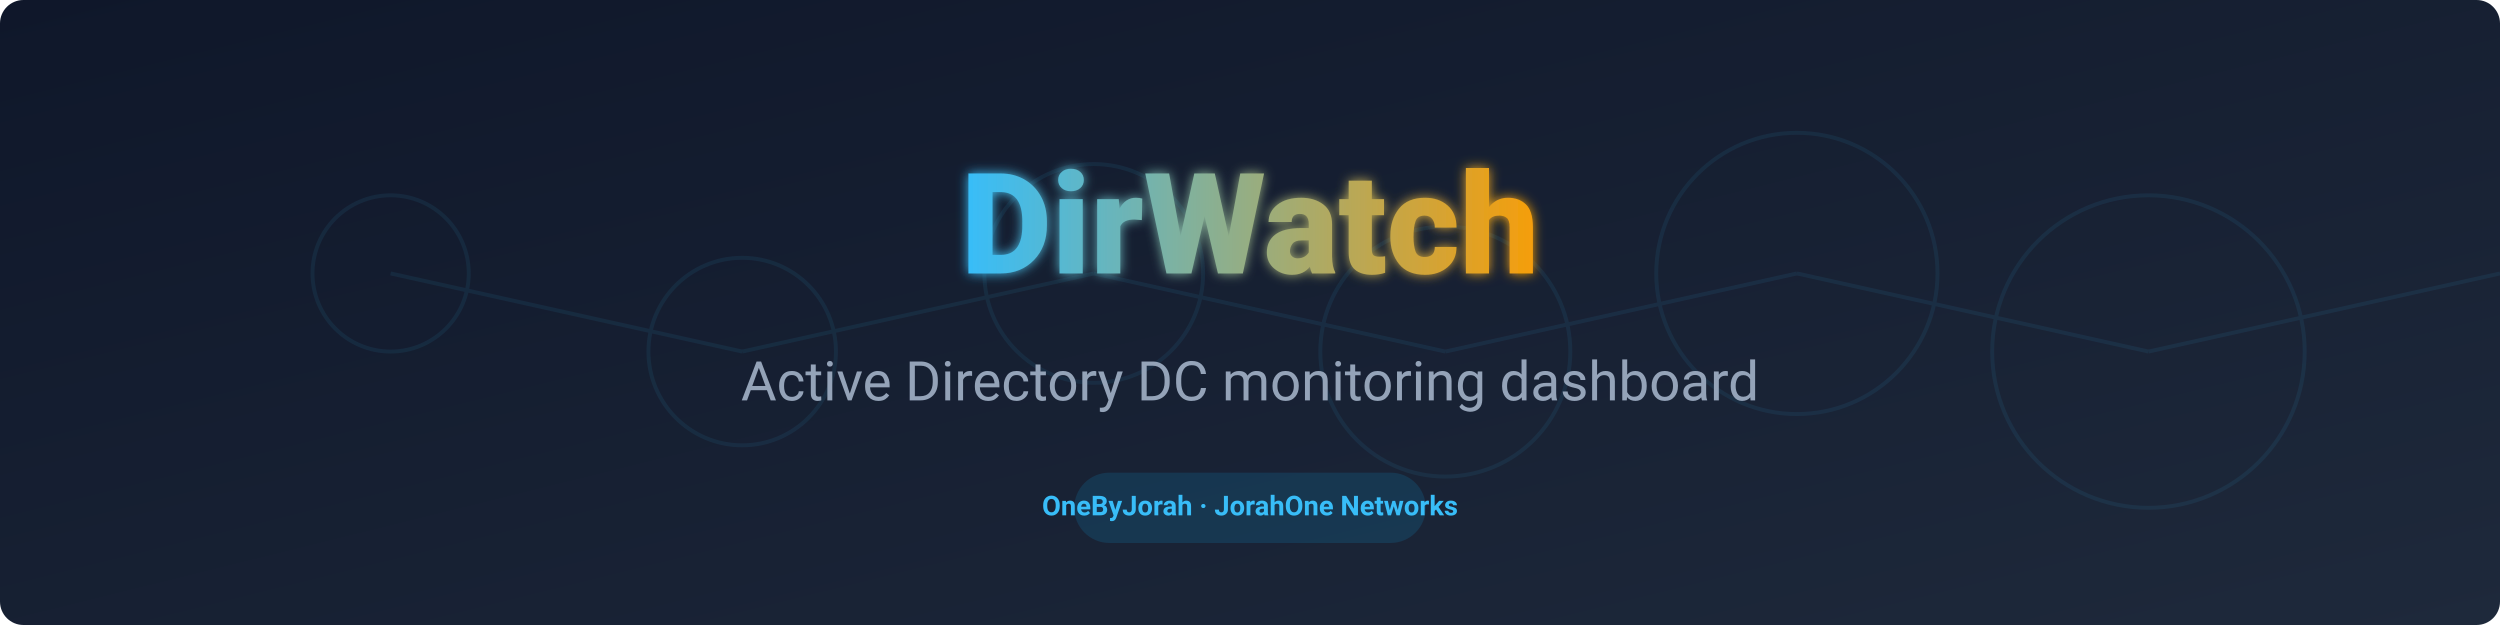
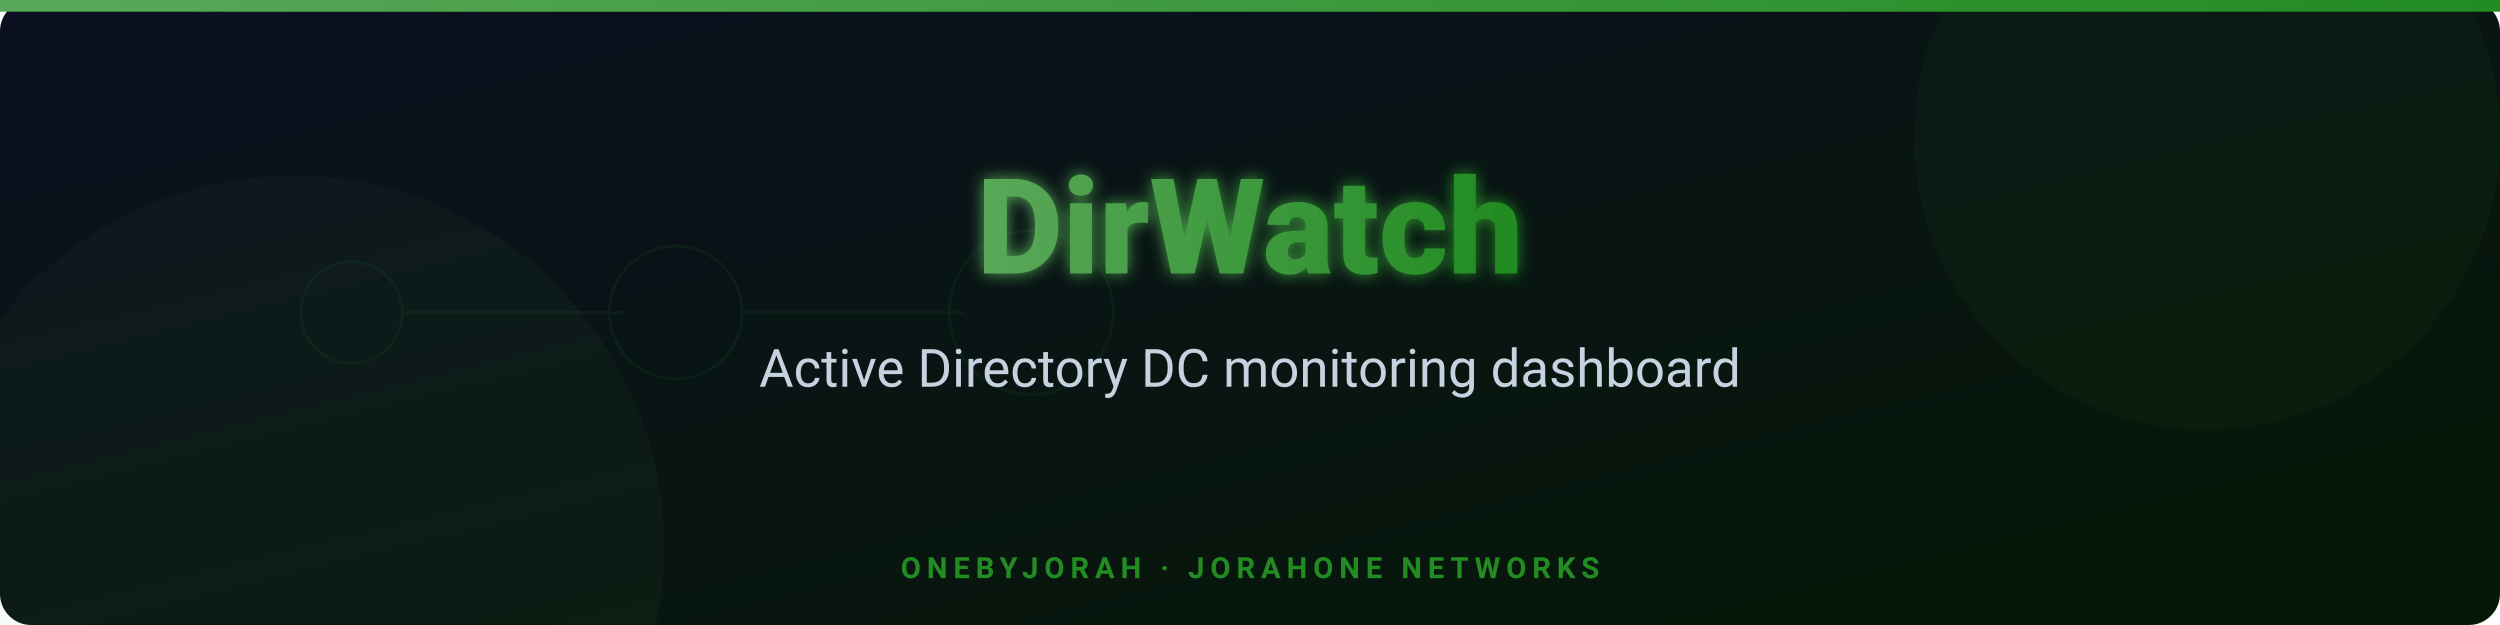
- <svg xmlns="http://www.w3.org/2000/svg" viewBox="0 0 1280 320" width="1280" height="320">
+ <svg xmlns="http://www.w3.org/2000/svg" viewBox="0 0 1280 320" width="1280" height="320" role="img" aria-label="DirWatch">
  <defs>
    <linearGradient id="bg" x1="0%" y1="0%" x2="100%" y2="100%">
-       <stop offset="0%" style="stop-color:#0f172a;stop-opacity:1" />
-       <stop offset="100%" style="stop-color:#1e293b;stop-opacity:1" />
+       <stop offset="0%" stop-color="#0b1020" />
+       <stop offset="100%" stop-color="#061906" />
    </linearGradient>
    <linearGradient id="accent" x1="0%" y1="0%" x2="100%" y2="0%">
-       <stop offset="0%" style="stop-color:#38bdf8;stop-opacity:1" />
-       <stop offset="100%" style="stop-color:#f59e0b;stop-opacity:1" />
+       <stop offset="0%" stop-color="#59a859" />
+       <stop offset="100%" stop-color="#228b22" />
    </linearGradient>
    <filter id="glow" x="-20%" y="-20%" width="140%" height="140%">
-       <feGaussianBlur stdDeviation="3" result="blur" />
-       <feComposite in="SourceGraphic" in2="blur" operator="over" />
+       <feGaussianBlur stdDeviation="4" result="b" />
+       <feComposite in="SourceGraphic" in2="b" operator="over" />
    </filter>
  </defs>
-   <rect width="1280" height="320" fill="url(#bg)" rx="12" />
-   <g opacity="0.08" stroke="#38bdf8" stroke-width="2" fill="none">
-     <circle cx="200" cy="140" r="40" />
-     <line x1="200" y1="140" x2="380" y2="180" />
-     <circle cx="380" cy="180" r="48" />
-     <line x1="380" y1="180" x2="560" y2="140" />
-     <circle cx="560" cy="140" r="56" />
-     <line x1="560" y1="140" x2="740" y2="180" />
-     <circle cx="740" cy="180" r="64" />
-     <line x1="740" y1="180" x2="920" y2="140" />
-     <circle cx="920" cy="140" r="72" />
-     <line x1="920" y1="140" x2="1100" y2="180" />
-     <circle cx="1100" cy="180" r="80" />
-     <line x1="1100" y1="180" x2="1280" y2="140" />
+   <rect width="1280" height="320" rx="16" fill="url(#bg)" />
+   <rect x="0" y="0" width="1280" height="6" fill="url(#accent)" />
+   <circle cx="1130" cy="70" r="150" fill="#228b22" opacity="0.06" />
+   <circle cx="150" cy="280" r="190" fill="#59a859" opacity="0.05" />
+   <g opacity="0.10" stroke="#228b22" stroke-width="1.5" fill="none">
+     <circle cx="180" cy="160" r="26" />
+     <line x1="206" y1="160" x2="320" y2="160" />
+     <circle cx="346" cy="160" r="34" />
+     <line x1="380" y1="160" x2="494" y2="160" />
+     <circle cx="528" cy="160" r="42" />
  </g>
-   <text x="640" y="140" font-family="-apple-system,BlinkMacSystemFont,Segoe UI,Roboto,Helvetica,Arial,sans-serif" font-size="72" font-weight="800" fill="url(#accent)" text-anchor="middle" filter="url(#glow)">DirWatch</text>
-   <text x="640" y="205" font-family="-apple-system,BlinkMacSystemFont,Segoe UI,Roboto,Helvetica,Arial,sans-serif" font-size="28" fill="#94a3b8" text-anchor="middle">Active Directory DC monitoring dashboard</text>
-   <g transform="translate(640, 260)" text-anchor="middle">
-     <rect x="-90" y="-18" width="180" height="36" rx="18" fill="#0ea5e9" opacity="0.15" />
-     <text font-family="-apple-system,BlinkMacSystemFont,Segoe UI,Roboto,Helvetica,Arial,sans-serif" font-size="14" font-weight="600" fill="#38bdf8" dominant-baseline="middle">OneByJorah · JorahOne Networks</text>
-   </g>
+   <text x="640" y="140" font-family="-apple-system,BlinkMacSystemFont,Segoe UI,Roboto,Helvetica,Arial,sans-serif" font-size="68" font-weight="800" fill="url(#accent)" text-anchor="middle" filter="url(#glow)">DirWatch</text>
+   <text x="640" y="198" font-family="-apple-system,BlinkMacSystemFont,Segoe UI,Roboto,Helvetica,Arial,sans-serif" font-size="27" fill="#c7d2e0" text-anchor="middle">Active Directory DC monitoring dashboard</text>
+   <text x="640" y="252" font-family="-apple-system,BlinkMacSystemFont,Segoe UI,Roboto,Helvetica,Arial,sans-serif" font-size="18" fill="#59a859" opacity="0.85" text-anchor="middle" />
+   <text x="640" y="296" font-family="-apple-system,BlinkMacSystemFont,Segoe UI,Roboto,Helvetica,Arial,sans-serif" font-size="15" font-weight="600" fill="#228b22" letter-spacing="3" text-anchor="middle">ONEBYJORAH  ·  JORAHONE NETWORKS</text>
</svg>
